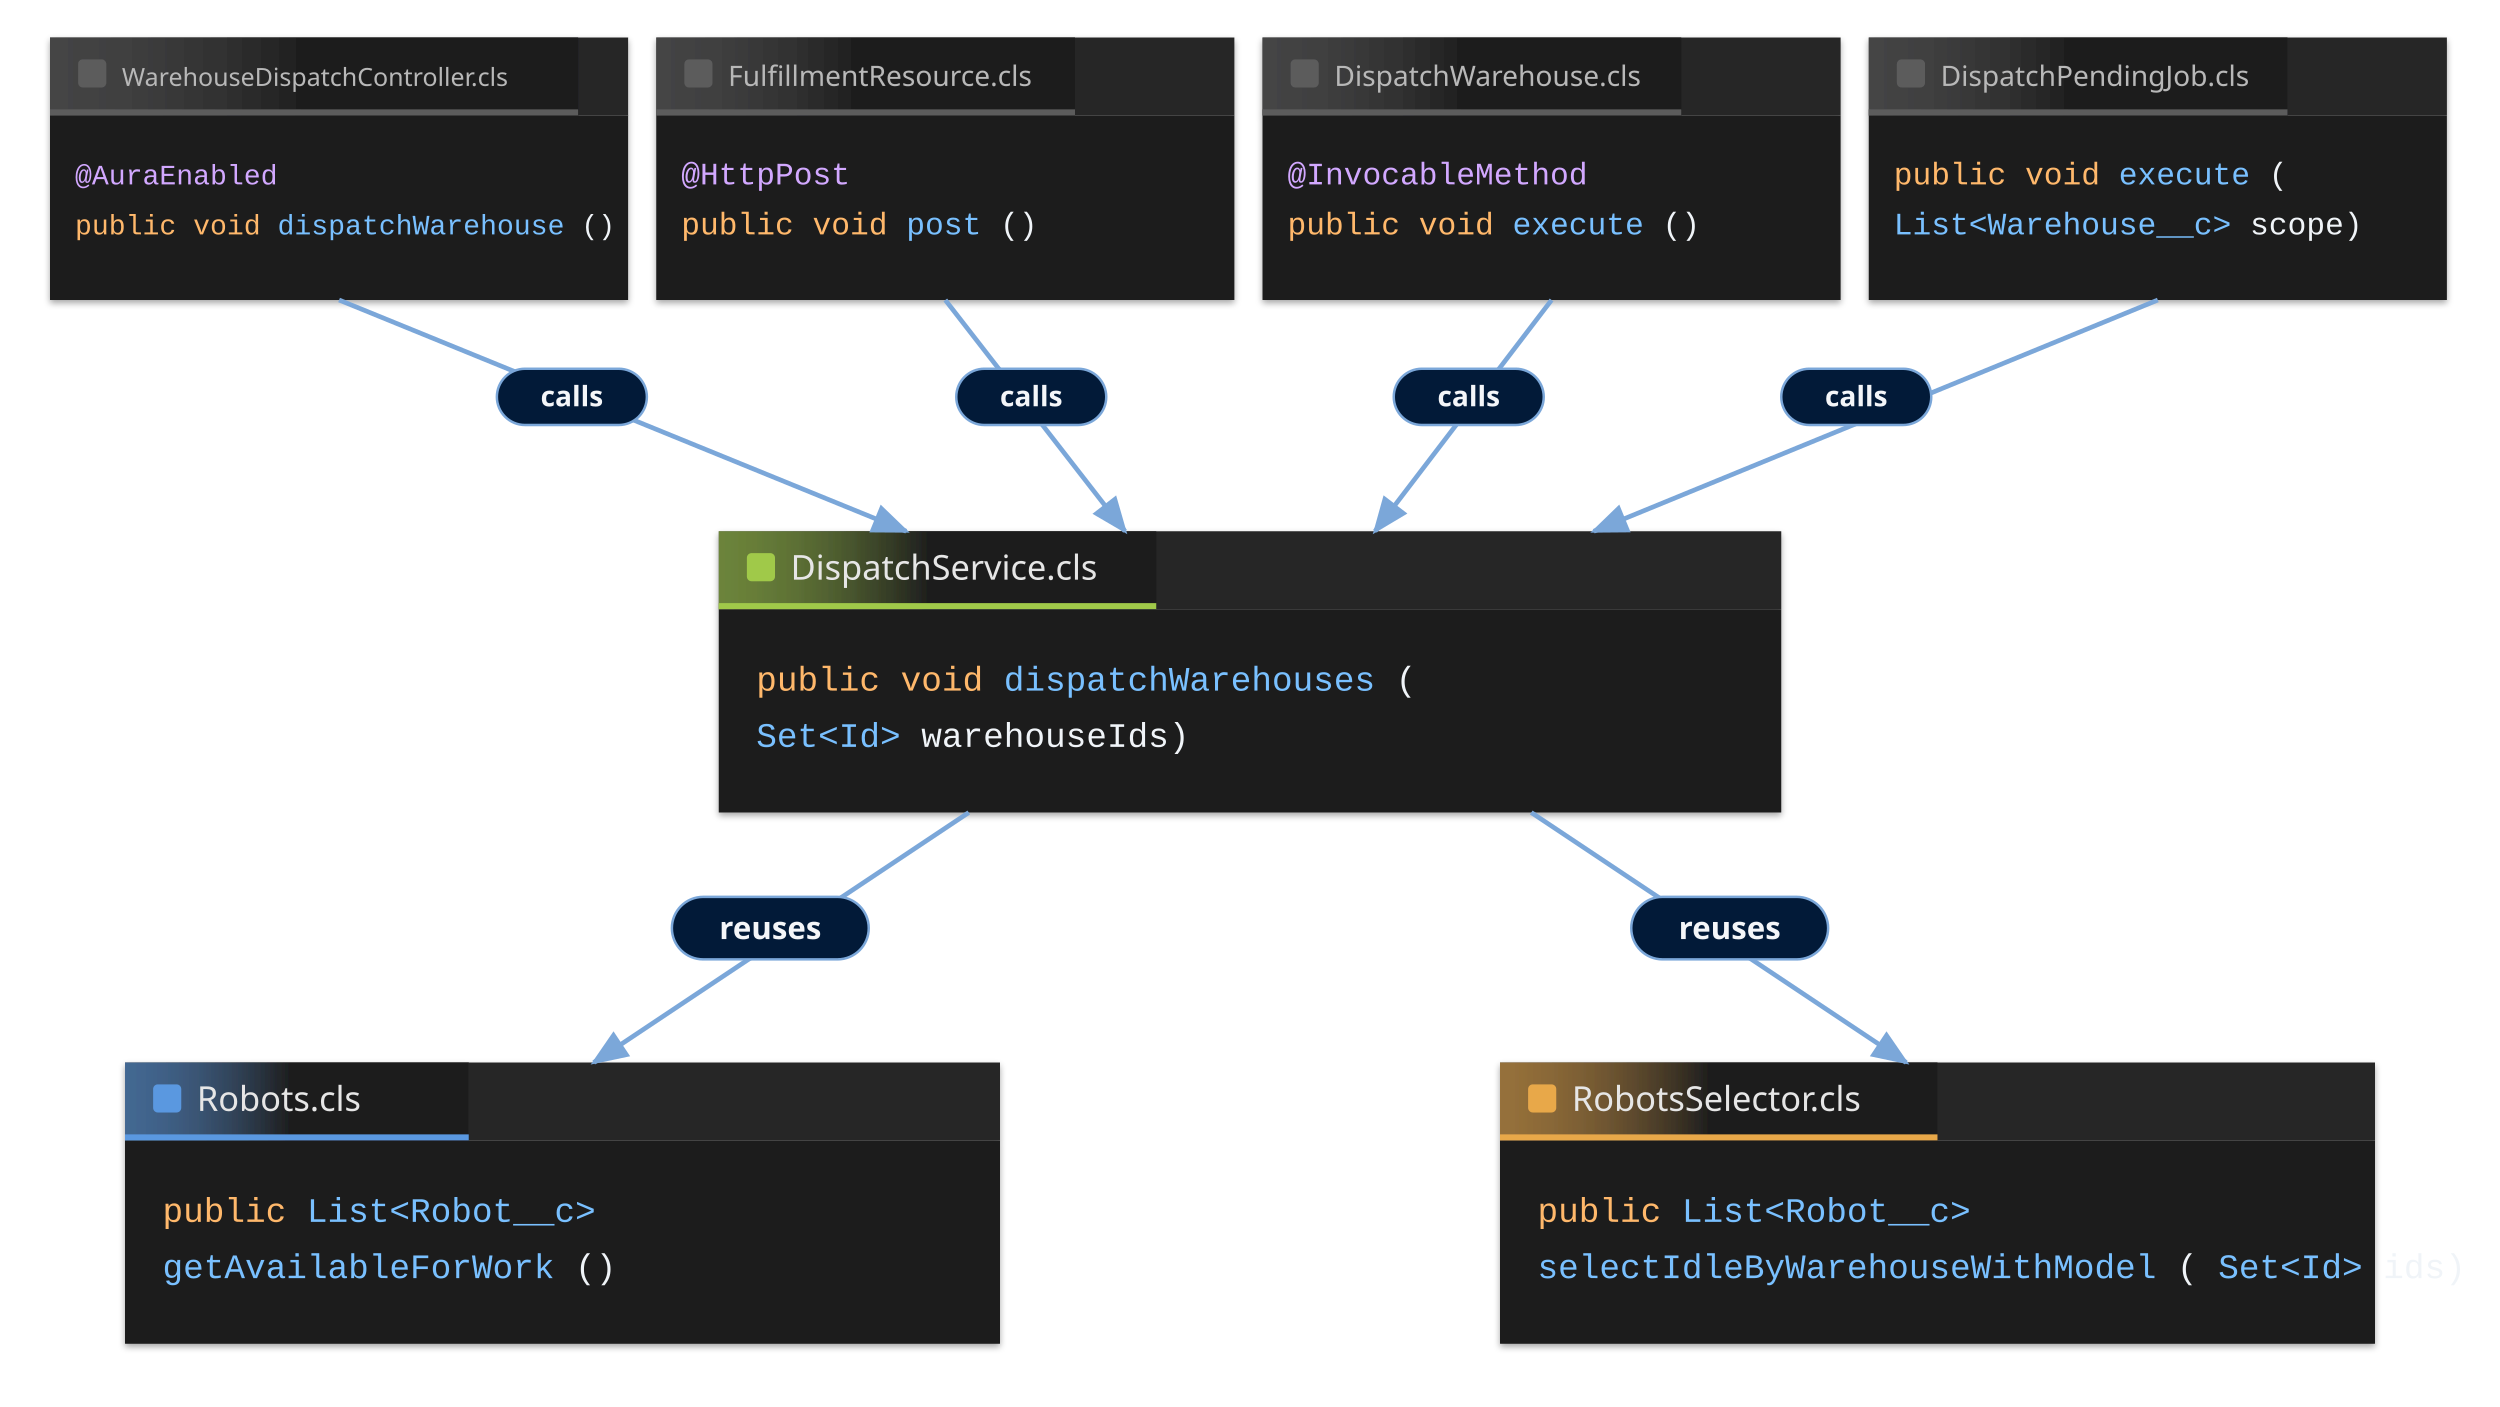
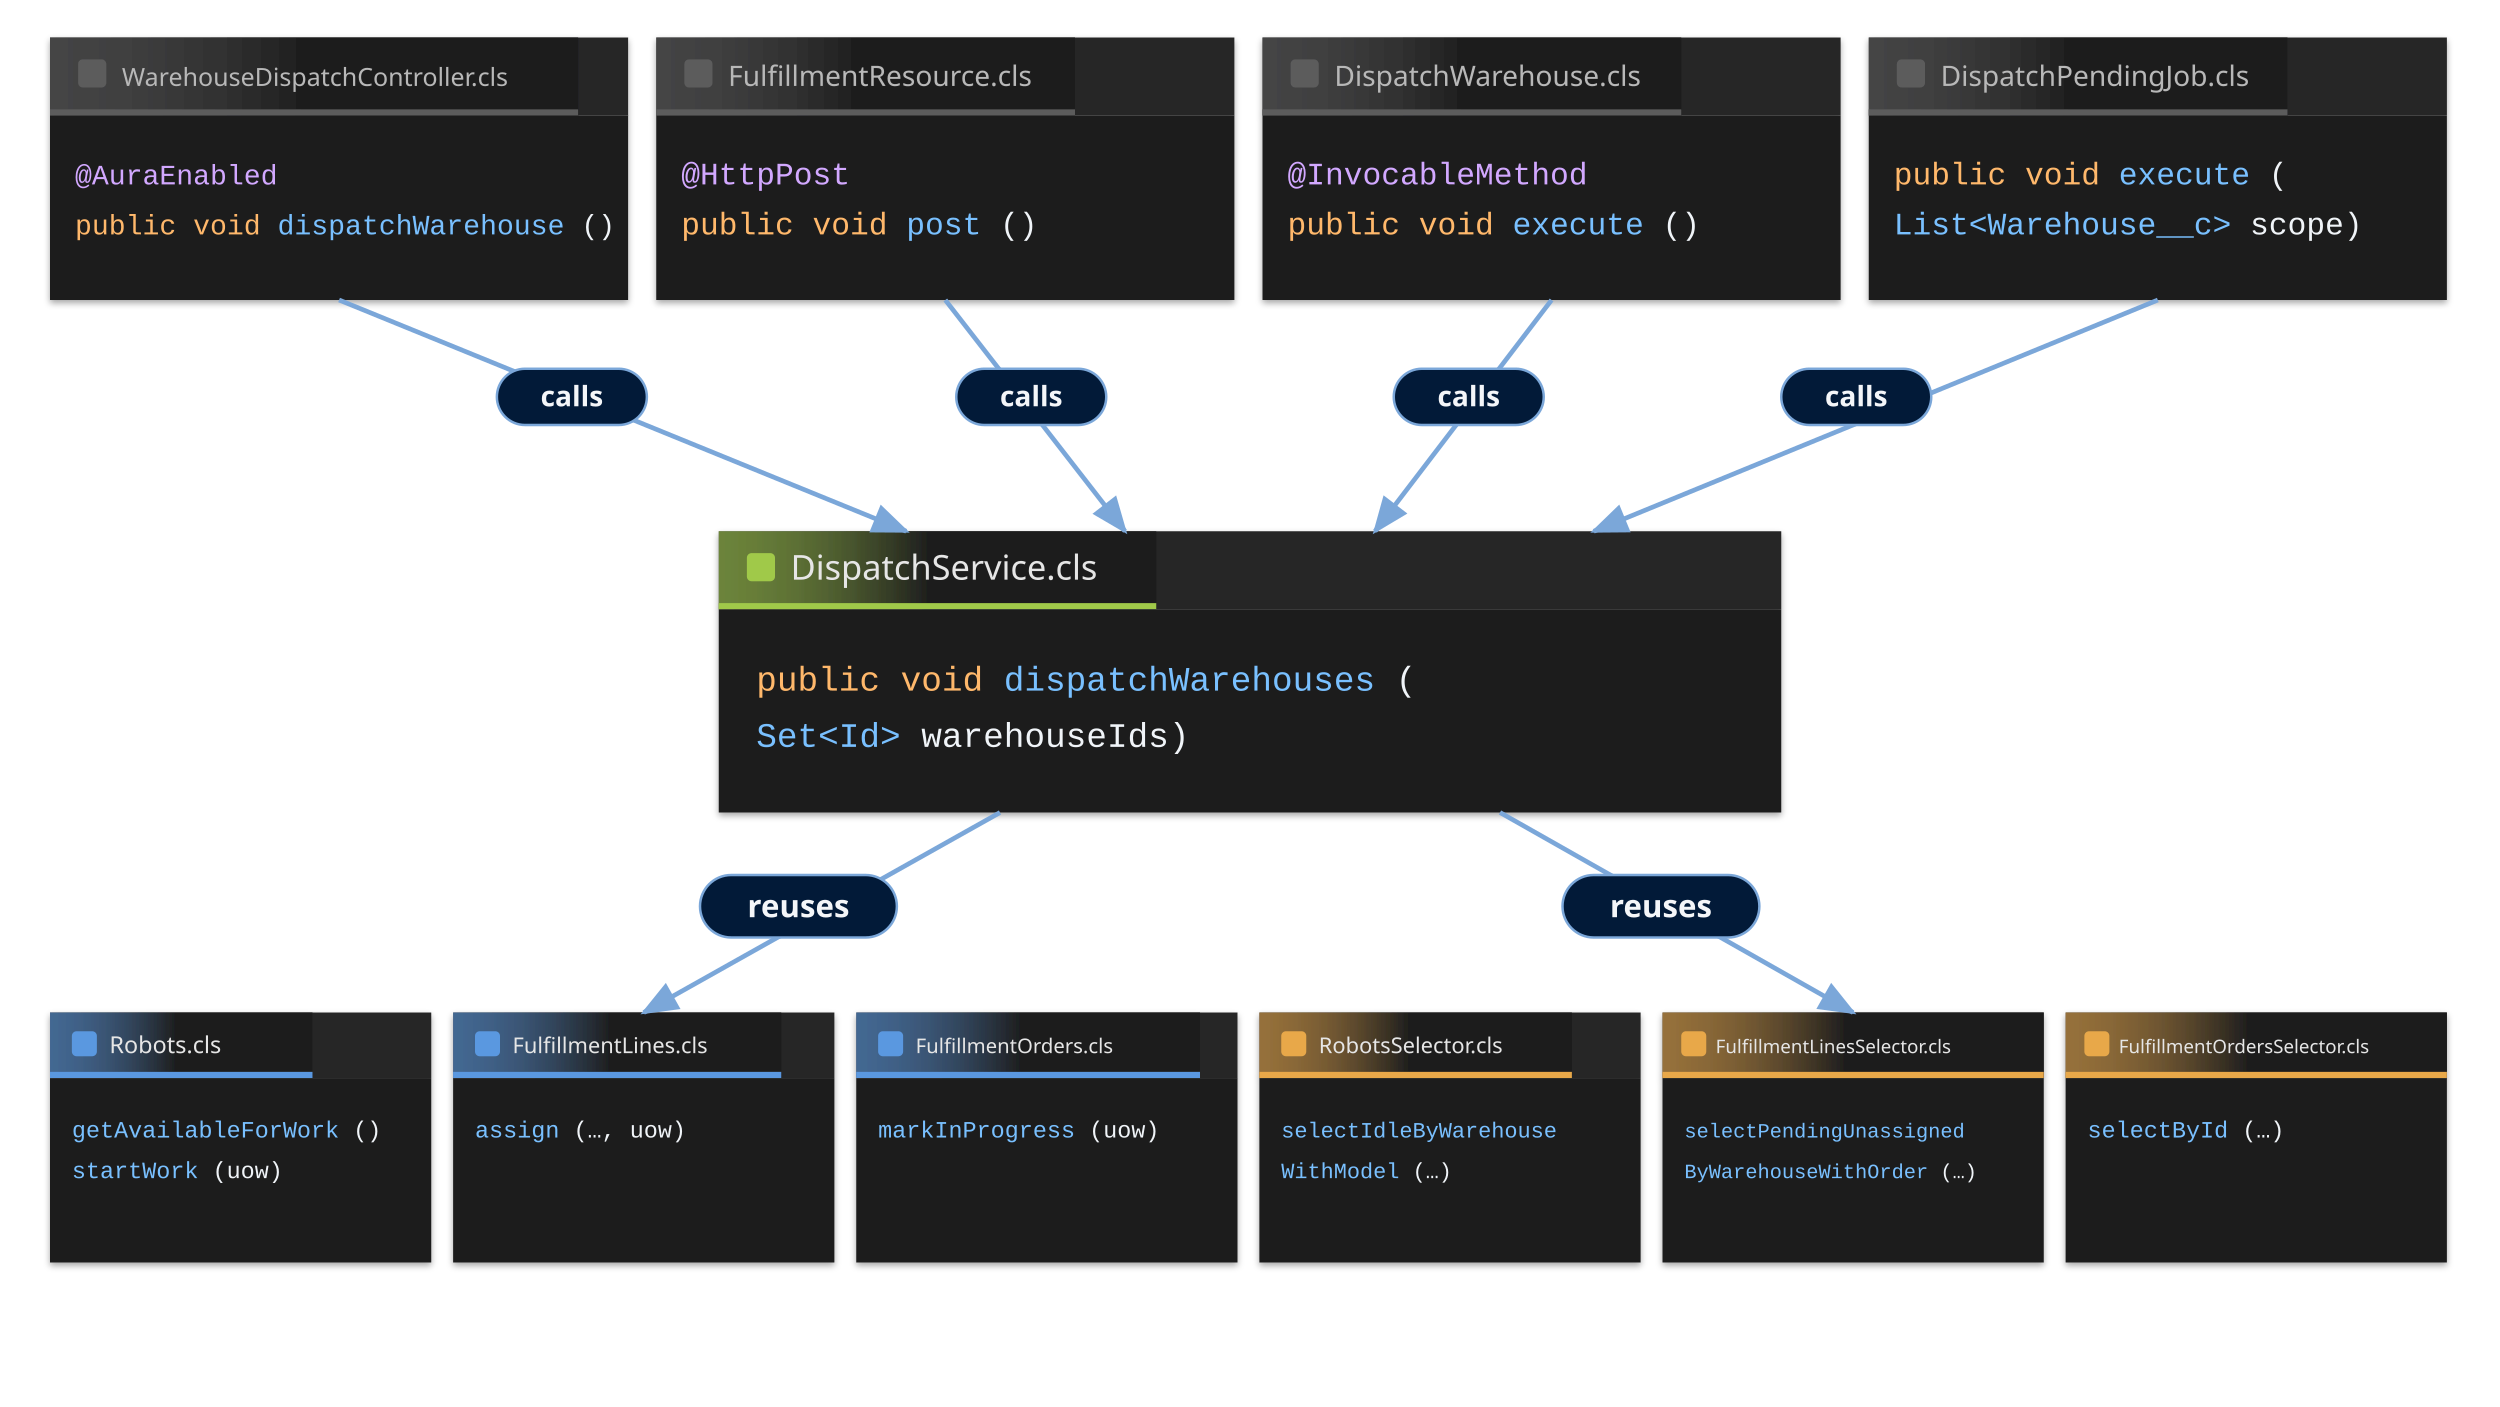
<svg xmlns="http://www.w3.org/2000/svg" width="1600" height="900" viewBox="0 0 1600 900" role="img" aria-labelledby="scdw-title">
  <defs>
    <filter id="scdw-shadow" x="-8%" y="-8%" width="116%" height="124%">
      <feDropShadow dx="0" dy="2" stdDeviation="2" flood-color="#000000" flood-opacity="0.35" />
    </filter>
    <marker id="scdw-arrow" viewBox="0 0 10 8" refX="9" refY="4" markerWidth="8" markerHeight="7" orient="auto">
      <path d="M 0,0 L 10,4 L 0,8 z" fill="#7BA7D9" />
    </marker>
    <linearGradient id="scdw-tab-client" x1="1" y1="0" x2="0" y2="0">
      <stop offset="0.52" stop-color="#1e1e1e" />
      <stop offset="1" stop-color="#5c5c5c" stop-opacity="0.58" />
    </linearGradient>
    <linearGradient id="scdw-tab-service" x1="1" y1="0" x2="0" y2="0">
      <stop offset="0.52" stop-color="#1e1e1e" />
      <stop offset="1" stop-color="#A0C94A" stop-opacity="0.58" />
    </linearGradient>
    <linearGradient id="scdw-tab-domain" x1="1" y1="0" x2="0" y2="0">
      <stop offset="0.52" stop-color="#1e1e1e" />
      <stop offset="1" stop-color="#5A98E0" stop-opacity="0.58" />
    </linearGradient>
    <linearGradient id="scdw-tab-selector" x1="1" y1="0" x2="0" y2="0">
      <stop offset="0.52" stop-color="#1e1e1e" />
      <stop offset="1" stop-color="#E8A84A" stop-opacity="0.58" />
    </linearGradient>
  </defs>
  <g font-family="'Segoe UI', system-ui, sans-serif">
    <g filter="url(#scdw-shadow)">
      <rect x="32" y="24" width="370" height="50" fill="#252526" />
      <rect x="32" y="24" width="338" height="50" fill="url(#scdw-tab-client)" />
      <rect x="32" y="70" width="338" height="4" fill="#5c5c5c" />
      <rect x="50" y="38" width="18" height="18" rx="3" fill="#5c5c5c" />
      <text x="78" y="55" fill="#b8b8b8" font-size="16" font-weight="500">WarehouseDispatchController.cls</text>
      <rect x="32" y="74" width="370" height="118" fill="#1e1e1e" />
    </g>
    <text font-family="'Courier New', Courier, monospace" font-size="18">
      <tspan x="48" y="118" fill="#d2a8ff">@AuraEnabled</tspan>
      <tspan x="48" y="150" fill="#ffb86b">public void</tspan>
      <tspan fill="#79c0ff"> dispatchWarehouse</tspan>
      <tspan fill="#f0f4f8">()</tspan>
    </text>
    <g filter="url(#scdw-shadow)">
      <rect x="420" y="24" width="370" height="50" fill="#252526" />
      <rect x="420" y="24" width="268" height="50" fill="url(#scdw-tab-client)" />
      <rect x="420" y="70" width="268" height="4" fill="#5c5c5c" />
      <rect x="438" y="38" width="18" height="18" rx="3" fill="#5c5c5c" />
      <text x="466" y="55" fill="#b8b8b8" font-size="18" font-weight="500">FulfillmentResource.cls</text>
      <rect x="420" y="74" width="370" height="118" fill="#1e1e1e" />
    </g>
    <text font-family="'Courier New', Courier, monospace" font-size="20">
      <tspan x="436" y="118" fill="#d2a8ff">@HttpPost</tspan>
      <tspan x="436" y="150" fill="#ffb86b">public void</tspan>
      <tspan fill="#79c0ff"> post</tspan>
      <tspan fill="#f0f4f8">()</tspan>
    </text>
    <g filter="url(#scdw-shadow)">
      <rect x="808" y="24" width="370" height="50" fill="#252526" />
      <rect x="808" y="24" width="268" height="50" fill="url(#scdw-tab-client)" />
      <rect x="808" y="70" width="268" height="4" fill="#5c5c5c" />
      <rect x="826" y="38" width="18" height="18" rx="3" fill="#5c5c5c" />
      <text x="854" y="55" fill="#b8b8b8" font-size="18" font-weight="500">DispatchWarehouse.cls</text>
      <rect x="808" y="74" width="370" height="118" fill="#1e1e1e" />
    </g>
    <text font-family="'Courier New', Courier, monospace" font-size="20">
      <tspan x="824" y="118" fill="#d2a8ff">@InvocableMethod</tspan>
      <tspan x="824" y="150" fill="#ffb86b">public void</tspan>
      <tspan fill="#79c0ff"> execute</tspan>
      <tspan fill="#f0f4f8">()</tspan>
    </text>
    <g filter="url(#scdw-shadow)">
      <rect x="1196" y="24" width="370" height="50" fill="#252526" />
      <rect x="1196" y="24" width="268" height="50" fill="url(#scdw-tab-client)" />
      <rect x="1196" y="70" width="268" height="4" fill="#5c5c5c" />
      <rect x="1214" y="38" width="18" height="18" rx="3" fill="#5c5c5c" />
      <text x="1242" y="55" fill="#b8b8b8" font-size="18" font-weight="500">DispatchPendingJob.cls</text>
      <rect x="1196" y="74" width="370" height="118" fill="#1e1e1e" />
    </g>
    <text font-family="'Courier New', Courier, monospace" font-size="20">
      <tspan x="1212" y="118" fill="#ffb86b">public void</tspan>
      <tspan fill="#79c0ff"> execute</tspan>
      <tspan fill="#f0f4f8">(</tspan>
      <tspan x="1212" y="150" fill="#79c0ff">List&lt;Warehouse__c&gt;</tspan>
      <tspan fill="#f0f4f8"> scope)</tspan>
    </text>
    <g filter="url(#scdw-shadow)">
      <rect x="460" y="340" width="680" height="50" fill="#252526" />
      <rect x="460" y="340" width="280" height="50" fill="url(#scdw-tab-service)" />
      <rect x="460" y="386" width="280" height="4" fill="#A0C94A" />
      <rect x="478" y="354" width="18" height="18" rx="3" fill="#A0C94A" />
      <text x="506" y="371" fill="#e6e6e6" font-size="22" font-weight="500">DispatchService.cls</text>
      <rect x="460" y="390" width="680" height="130" fill="#1e1e1e" />
    </g>
    <text font-family="'Courier New', Courier, monospace" font-size="22">
      <tspan x="484" y="442" fill="#ffb86b">public void</tspan>
      <tspan fill="#79c0ff"> dispatchWarehouses</tspan>
      <tspan fill="#f0f4f8">(</tspan>
      <tspan x="484" y="478" fill="#79c0ff">Set&lt;Id&gt;</tspan>
      <tspan fill="#f0f4f8"> warehouseIds)</tspan>
    </text>
    <g filter="url(#scdw-shadow)">
-       <rect x="80" y="680" width="560" height="50" fill="#252526" />
-       <rect x="80" y="680" width="220" height="50" fill="url(#scdw-tab-domain)" />
-       <rect x="80" y="726" width="220" height="4" fill="#5A98E0" />
-       <rect x="98" y="694" width="18" height="18" rx="3" fill="#5A98E0" />
-       <text x="126" y="711" fill="#e6e6e6" font-size="22" font-weight="500">Robots.cls</text>
-       <rect x="80" y="730" width="560" height="130" fill="#1e1e1e" />
-     </g>
-     <text font-family="'Courier New', Courier, monospace" font-size="22">
-       <tspan x="104" y="782" fill="#ffb86b">public</tspan>
-       <tspan fill="#79c0ff"> List&lt;Robot__c&gt;</tspan>
-       <tspan x="104" y="818" fill="#79c0ff">getAvailableForWork</tspan>
-       <tspan fill="#f0f4f8">()</tspan>
-     </text>
-     <g filter="url(#scdw-shadow)">
-       <rect x="960" y="680" width="560" height="50" fill="#252526" />
-       <rect x="960" y="680" width="280" height="50" fill="url(#scdw-tab-selector)" />
-       <rect x="960" y="726" width="280" height="4" fill="#E8A84A" />
-       <rect x="978" y="694" width="18" height="18" rx="3" fill="#E8A84A" />
-       <text x="1006" y="711" fill="#e6e6e6" font-size="22" font-weight="500">RobotsSelector.cls</text>
-       <rect x="960" y="730" width="560" height="130" fill="#1e1e1e" />
-     </g>
-     <text font-family="'Courier New', Courier, monospace" font-size="22">
-       <tspan x="984" y="782" fill="#ffb86b">public</tspan>
-       <tspan fill="#79c0ff"> List&lt;Robot__c&gt;</tspan>
-       <tspan x="984" y="818" fill="#79c0ff">selectIdleByWarehouseWithModel</tspan>
-       <tspan fill="#f0f4f8">(</tspan>
-       <tspan fill="#79c0ff">Set&lt;Id&gt;</tspan>
-       <tspan fill="#f0f4f8"> ids)</tspan>
+       <rect x="32" y="648" width="244" height="42" fill="#252526" />
+       <rect x="32" y="648" width="168" height="42" fill="url(#scdw-tab-domain)" />
+       <rect x="32" y="686" width="168" height="4" fill="#5A98E0" />
+       <rect x="46" y="660" width="16" height="16" rx="3" fill="#5A98E0" />
+       <text x="70" y="674" fill="#e6e6e6" font-size="15" font-weight="500">Robots.cls</text>
+       <rect x="32" y="690" width="244" height="118" fill="#1e1e1e" />
+     </g>
+     <text font-family="'Courier New', Courier, monospace" font-size="15">
+       <tspan x="46" y="728" fill="#79c0ff">getAvailableForWork</tspan>
+       <tspan fill="#f0f4f8">()</tspan>
+       <tspan x="46" y="754" fill="#79c0ff">startWork</tspan>
+       <tspan fill="#f0f4f8">(uow)</tspan>
+     </text>
+     <g filter="url(#scdw-shadow)">
+       <rect x="290" y="648" width="244" height="42" fill="#252526" />
+       <rect x="290" y="648" width="210" height="42" fill="url(#scdw-tab-domain)" />
+       <rect x="290" y="686" width="210" height="4" fill="#5A98E0" />
+       <rect x="304" y="660" width="16" height="16" rx="3" fill="#5A98E0" />
+       <text x="328" y="674" fill="#e6e6e6" font-size="14" font-weight="500">FulfillmentLines.cls</text>
+       <rect x="290" y="690" width="244" height="118" fill="#1e1e1e" />
+     </g>
+     <text font-family="'Courier New', Courier, monospace" font-size="15">
+       <tspan x="304" y="728" fill="#79c0ff">assign</tspan>
+       <tspan fill="#f0f4f8">(…, uow)</tspan>
+     </text>
+     <g filter="url(#scdw-shadow)">
+       <rect x="548" y="648" width="244" height="42" fill="#252526" />
+       <rect x="548" y="648" width="220" height="42" fill="url(#scdw-tab-domain)" />
+       <rect x="548" y="686" width="220" height="4" fill="#5A98E0" />
+       <rect x="562" y="660" width="16" height="16" rx="3" fill="#5A98E0" />
+       <text x="586" y="674" fill="#e6e6e6" font-size="13" font-weight="500">FulfillmentOrders.cls</text>
+       <rect x="548" y="690" width="244" height="118" fill="#1e1e1e" />
+     </g>
+     <text font-family="'Courier New', Courier, monospace" font-size="15">
+       <tspan x="562" y="728" fill="#79c0ff">markInProgress</tspan>
+       <tspan fill="#f0f4f8">(uow)</tspan>
+     </text>
+     <g filter="url(#scdw-shadow)">
+       <rect x="806" y="648" width="244" height="42" fill="#252526" />
+       <rect x="806" y="648" width="200" height="42" fill="url(#scdw-tab-selector)" />
+       <rect x="806" y="686" width="200" height="4" fill="#E8A84A" />
+       <rect x="820" y="660" width="16" height="16" rx="3" fill="#E8A84A" />
+       <text x="844" y="674" fill="#e6e6e6" font-size="14" font-weight="500">RobotsSelector.cls</text>
+       <rect x="806" y="690" width="244" height="118" fill="#1e1e1e" />
+     </g>
+     <text font-family="'Courier New', Courier, monospace" font-size="14">
+       <tspan x="820" y="728" fill="#79c0ff">selectIdleByWarehouse</tspan>
+       <tspan x="820" y="754" fill="#79c0ff">WithModel</tspan>
+       <tspan fill="#f0f4f8">(…)</tspan>
+     </text>
+     <g filter="url(#scdw-shadow)">
+       <rect x="1064" y="648" width="244" height="42" fill="#252526" />
+       <rect x="1064" y="648" width="244" height="42" fill="url(#scdw-tab-selector)" />
+       <rect x="1064" y="686" width="244" height="4" fill="#E8A84A" />
+       <rect x="1076" y="660" width="16" height="16" rx="3" fill="#E8A84A" />
+       <text x="1098" y="674" fill="#e6e6e6" font-size="12" font-weight="500">FulfillmentLinesSelector.cls</text>
+       <rect x="1064" y="690" width="244" height="118" fill="#1e1e1e" />
+     </g>
+     <text font-family="'Courier New', Courier, monospace" font-size="13">
+       <tspan x="1078" y="728" fill="#79c0ff">selectPendingUnassigned</tspan>
+       <tspan x="1078" y="754" fill="#79c0ff">ByWarehouseWithOrder</tspan>
+       <tspan fill="#f0f4f8">(…)</tspan>
+     </text>
+     <g filter="url(#scdw-shadow)">
+       <rect x="1322" y="648" width="244" height="42" fill="#252526" />
+       <rect x="1322" y="648" width="244" height="42" fill="url(#scdw-tab-selector)" />
+       <rect x="1322" y="686" width="244" height="4" fill="#E8A84A" />
+       <rect x="1334" y="660" width="16" height="16" rx="3" fill="#E8A84A" />
+       <text x="1356" y="674" fill="#e6e6e6" font-size="12" font-weight="500">FulfillmentOrdersSelector.cls</text>
+       <rect x="1322" y="690" width="244" height="118" fill="#1e1e1e" />
+     </g>
+     <text font-family="'Courier New', Courier, monospace" font-size="15">
+       <tspan x="1336" y="728" fill="#79c0ff">selectById</tspan>
+       <tspan fill="#f0f4f8">(…)</tspan>
    </text>
    <line x1="217" y1="192" x2="580" y2="340" stroke="#7BA7D9" stroke-width="3" marker-end="url(#scdw-arrow)" />
    <line x1="605" y1="192" x2="720" y2="340" stroke="#7BA7D9" stroke-width="3" marker-end="url(#scdw-arrow)" />
    <line x1="993" y1="192" x2="880" y2="340" stroke="#7BA7D9" stroke-width="3" marker-end="url(#scdw-arrow)" />
    <line x1="1381" y1="192" x2="1020" y2="340" stroke="#7BA7D9" stroke-width="3" marker-end="url(#scdw-arrow)" />
-     <line x1="620" y1="520" x2="380" y2="680" stroke="#7BA7D9" stroke-width="3" marker-end="url(#scdw-arrow)" />
-     <line x1="980" y1="520" x2="1220" y2="680" stroke="#7BA7D9" stroke-width="3" marker-end="url(#scdw-arrow)" />
+     <line x1="640" y1="520" x2="412" y2="648" stroke="#7BA7D9" stroke-width="3" marker-end="url(#scdw-arrow)" />
+     <line x1="960" y1="520" x2="1186" y2="648" stroke="#7BA7D9" stroke-width="3" marker-end="url(#scdw-arrow)" />
    <g>
      <rect x="318" y="236" width="96" height="36" rx="18" fill="#021a38" stroke="#7BA7D9" stroke-width="1.6" />
      <text x="366" y="260" text-anchor="middle" fill="#f4f6f9" font-size="18" font-weight="600">calls</text>
    </g>
    <g>
      <rect x="612" y="236" width="96" height="36" rx="18" fill="#021a38" stroke="#7BA7D9" stroke-width="1.6" />
      <text x="660" y="260" text-anchor="middle" fill="#f4f6f9" font-size="18" font-weight="600">calls</text>
    </g>
    <g>
      <rect x="892" y="236" width="96" height="36" rx="18" fill="#021a38" stroke="#7BA7D9" stroke-width="1.6" />
      <text x="940" y="260" text-anchor="middle" fill="#f4f6f9" font-size="18" font-weight="600">calls</text>
    </g>
    <g>
      <rect x="1140" y="236" width="96" height="36" rx="18" fill="#021a38" stroke="#7BA7D9" stroke-width="1.6" />
      <text x="1188" y="260" text-anchor="middle" fill="#f4f6f9" font-size="18" font-weight="600">calls</text>
    </g>
    <g>
-       <rect x="430" y="574" width="126" height="40" rx="20" fill="#021a38" stroke="#7BA7D9" stroke-width="1.6" />
-       <text x="493" y="601" text-anchor="middle" fill="#f4f6f9" font-size="20" font-weight="600">reuses</text>
-     </g>
-     <g>
-       <rect x="1044" y="574" width="126" height="40" rx="20" fill="#021a38" stroke="#7BA7D9" stroke-width="1.6" />
-       <text x="1107" y="601" text-anchor="middle" fill="#f4f6f9" font-size="20" font-weight="600">reuses</text>
+       <rect x="448" y="560" width="126" height="40" rx="20" fill="#021a38" stroke="#7BA7D9" stroke-width="1.6" />
+       <text x="511" y="587" text-anchor="middle" fill="#f4f6f9" font-size="20" font-weight="600">reuses</text>
+     </g>
+     <g>
+       <rect x="1000" y="560" width="126" height="40" rx="20" fill="#021a38" stroke="#7BA7D9" stroke-width="1.6" />
+       <text x="1063" y="587" text-anchor="middle" fill="#f4f6f9" font-size="20" font-weight="600">reuses</text>
    </g>
  </g>
</svg>
